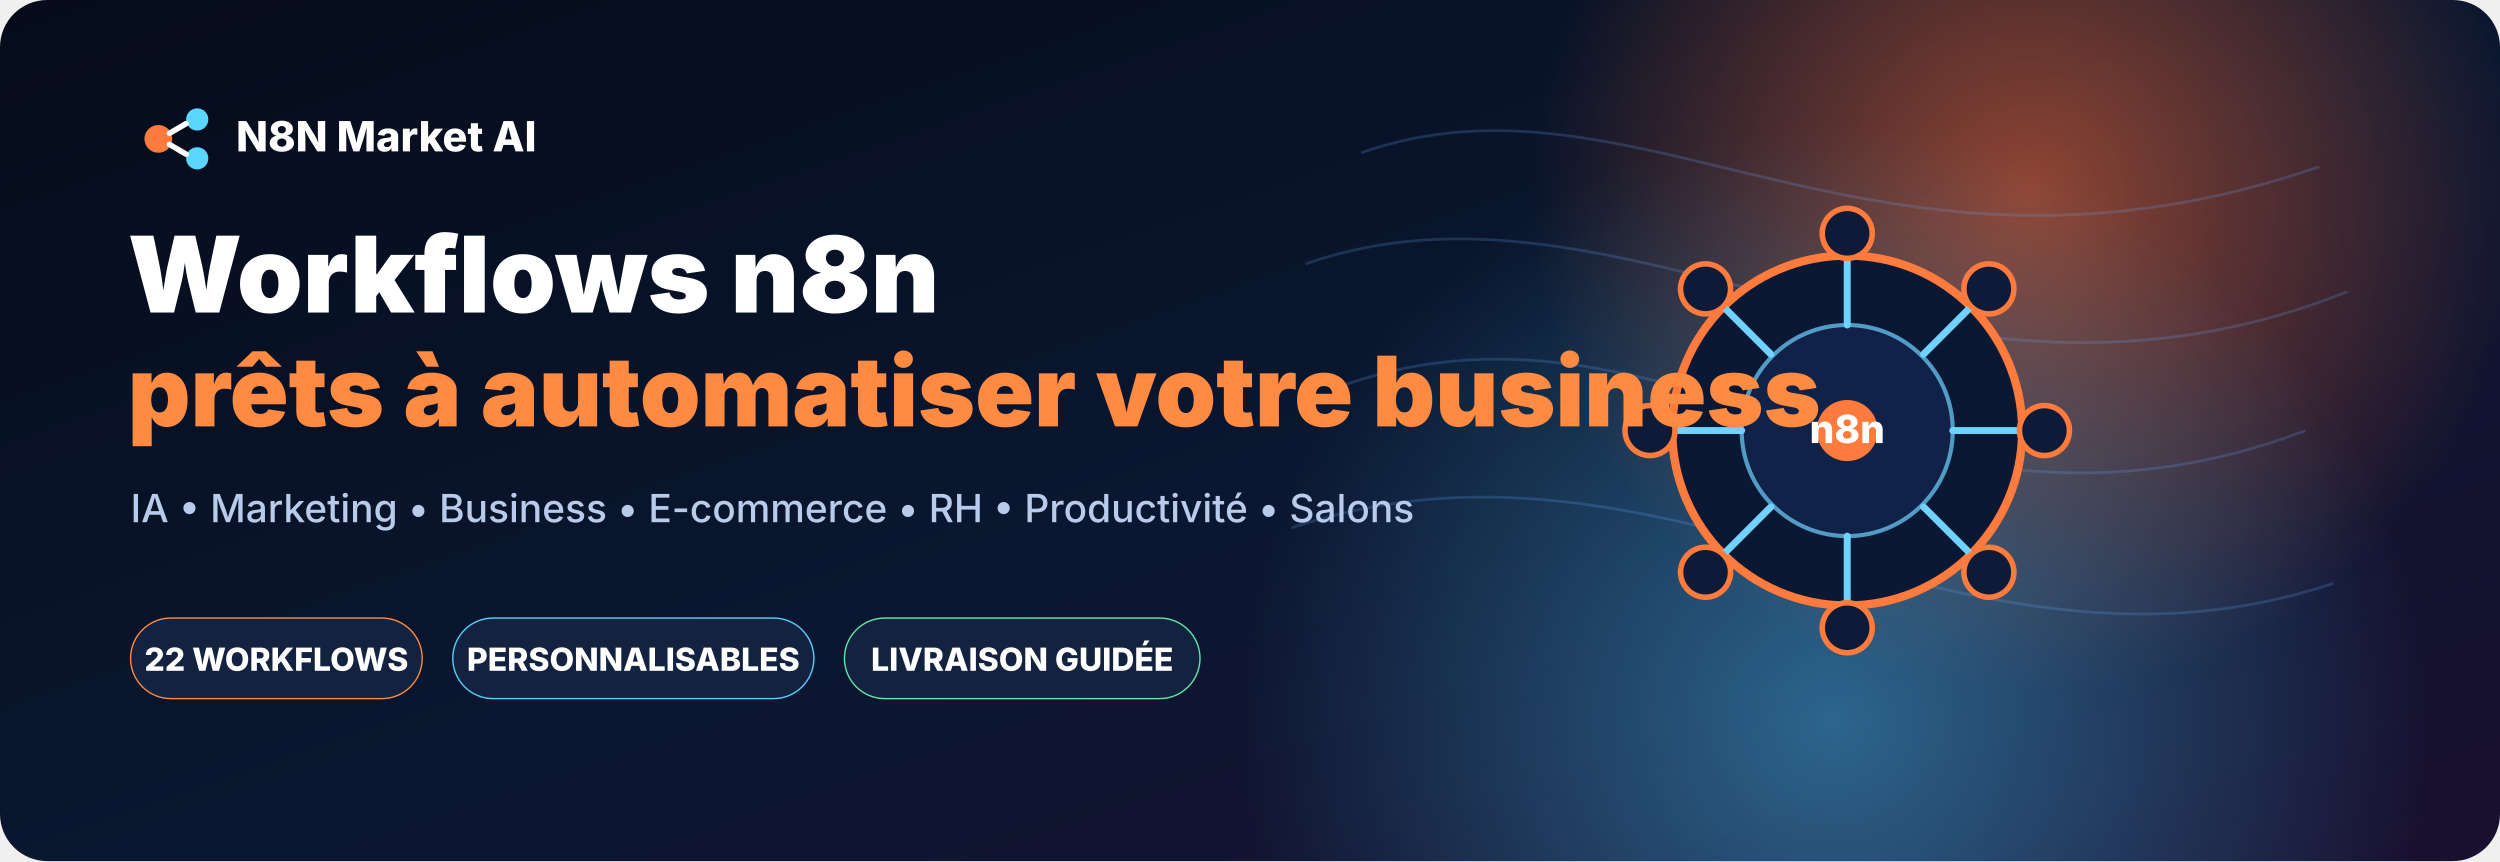
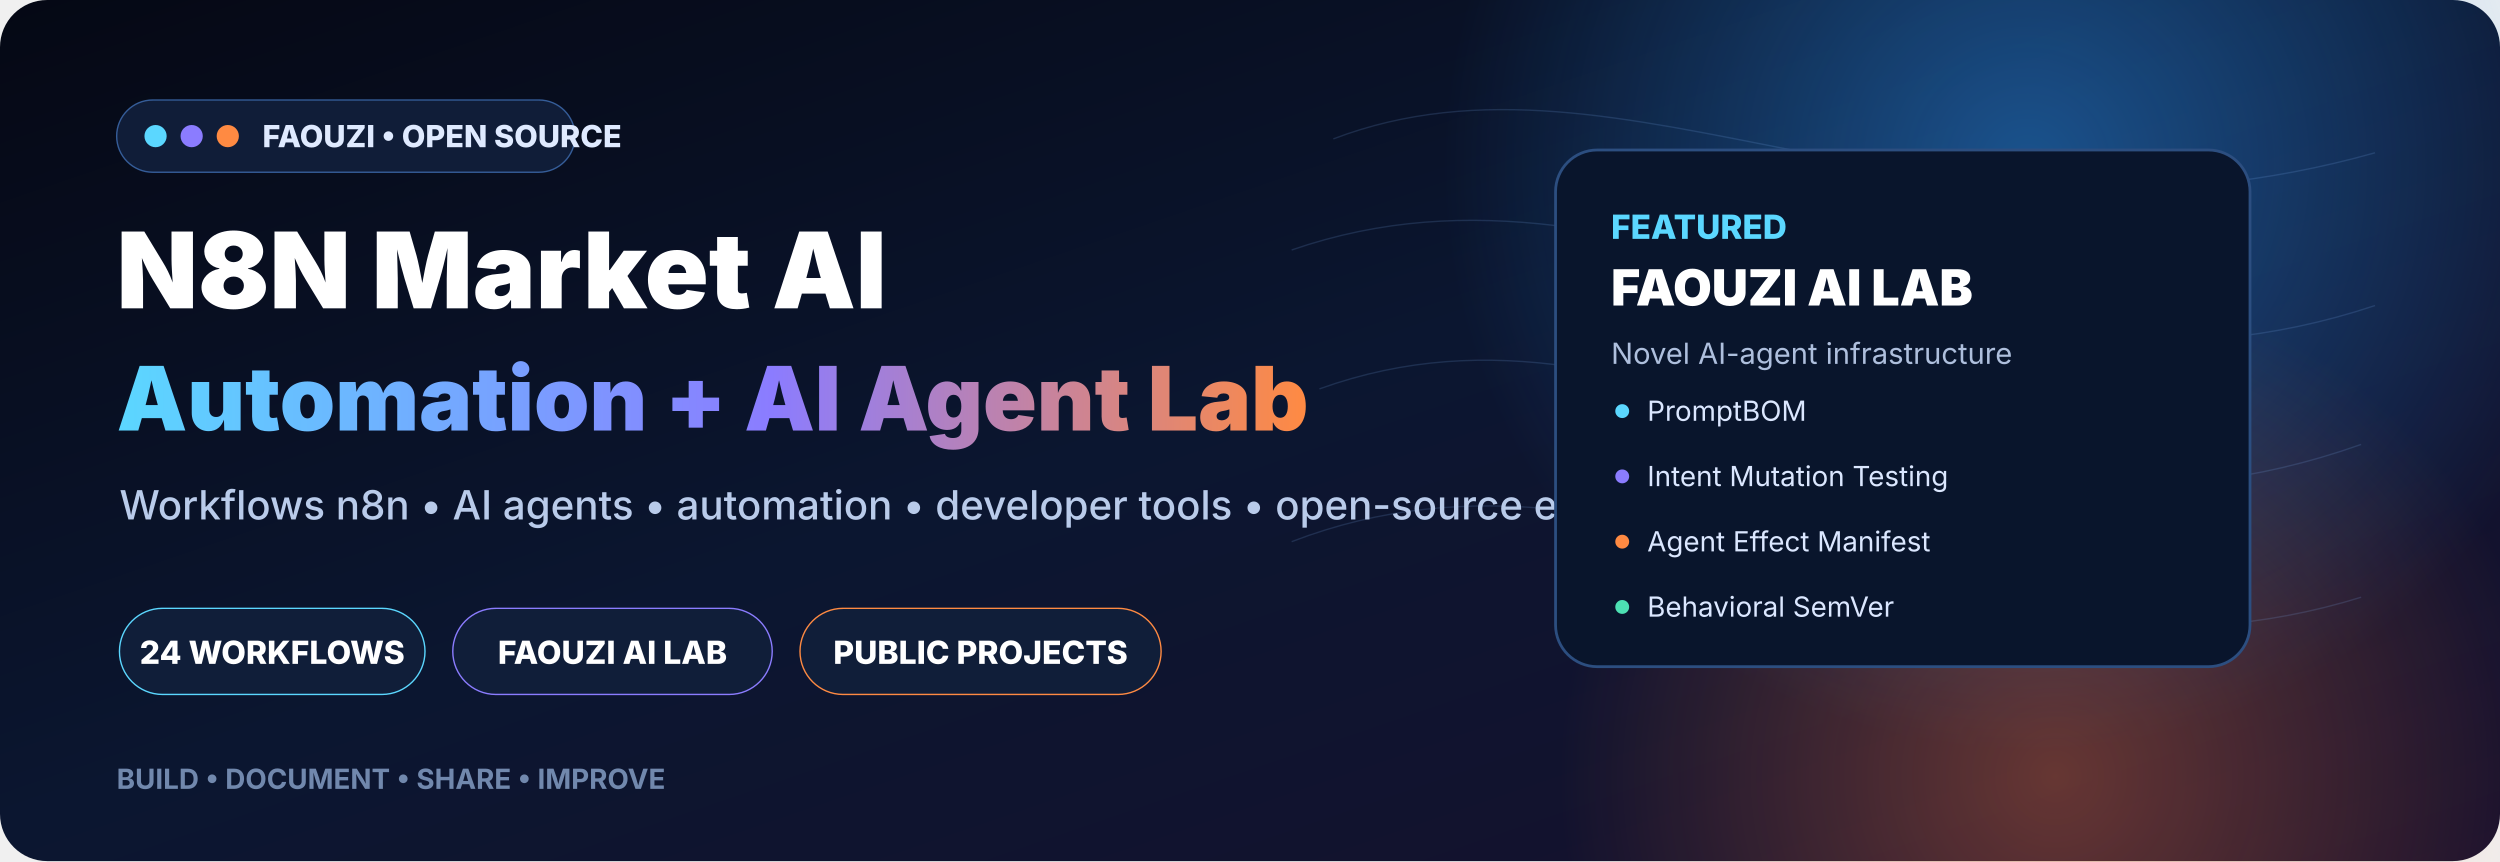
<svg xmlns="http://www.w3.org/2000/svg" width="1800" height="620" viewBox="0 0 1800 620">
  <defs>
    <linearGradient id="bg" x1="0" y1="0" x2="1" y2="1">
-       <stop offset="0" stop-color="#050b19" />
-       <stop offset=".52" stop-color="#0a1730" />
-       <stop offset="1" stop-color="#1a1030" />
+       <stop offset="0" stop-color="#050814" />
+       <stop offset=".48" stop-color="#0b1630" />
+       <stop offset="1" stop-color="#17102d" />
    </linearGradient>
-     <radialGradient id="g1">
-       <stop offset="0" stop-color="#ff6b35" stop-opacity=".55" />
-       <stop offset="1" stop-color="#ff6b35" stop-opacity="0" />
+     <linearGradient id="brand" x1="0" y1="0" x2="1" y2="0">
+       <stop offset="0" stop-color="#5bd7ff" />
+       <stop offset=".55" stop-color="#8b7cff" />
+       <stop offset="1" stop-color="#ff8a42" />
+     </linearGradient>
+     <radialGradient id="blue">
+       <stop offset="0" stop-color="#2d9cff" stop-opacity=".45" />
+       <stop offset="1" stop-color="#2d9cff" stop-opacity="0" />
    </radialGradient>
-     <radialGradient id="g2">
-       <stop offset="0" stop-color="#4cc9ff" stop-opacity=".45" />
-       <stop offset="1" stop-color="#4cc9ff" stop-opacity="0" />
+     <radialGradient id="orange">
+       <stop offset="0" stop-color="#ff7a3d" stop-opacity=".35" />
+       <stop offset="1" stop-color="#ff7a3d" stop-opacity="0" />
    </radialGradient>
  </defs>
  <rect width="1800" height="620" rx="34" fill="url(#bg)" />
-   <circle cx="1460" cy="140" r="360" fill="url(#g1)" />
-   <circle cx="1320" cy="520" r="430" fill="url(#g2)" />
-   <g opacity=".2" stroke="#6fa8ff" stroke-width="2" fill="none">
-     <path d="M980 110 C1180 40 1350 230 1670 120" />
-     <path d="M940 190 C1170 110 1390 330 1690 210" />
-     <path d="M960 280 C1200 190 1370 420 1660 310" />
-     <path d="M930 380 C1200 290 1410 510 1680 420" />
+   <circle cx="1460" cy="120" r="420" fill="url(#blue)" />
+   <circle cx="1480" cy="560" r="360" fill="url(#orange)" />
+   <g opacity=".16" stroke="#84b8ff" fill="none">
+     <path d="M960 100 C1170 20 1390 200 1710 110" />
+     <path d="M930 180 C1190 90 1410 320 1710 220" />
+     <path d="M950 280 C1200 190 1390 430 1700 320" />
+     <path d="M930 390 C1190 290 1410 520 1700 430" />
  </g>
-   <g transform="translate(1080,120)">
-     <circle cx="250" cy="190" r="126" fill="#0b1834" stroke="#ff7a3d" stroke-width="6" />
-     <circle cx="250" cy="190" r="76" fill="#102247" stroke="#6fd2ff" stroke-opacity=".7" stroke-width="3" />
-     <circle cx="250" cy="190" r="22" fill="#ff7a3d" />
-     <g stroke="#6fd2ff" stroke-width="5" stroke-linecap="round">
-       <line x1="250" y1="62" x2="250" y2="114" />
-       <line x1="250" y1="266" x2="250" y2="318" />
-       <line x1="122" y1="190" x2="174" y2="190" />
-       <line x1="326" y1="190" x2="378" y2="190" />
-       <line x1="158" y1="98" x2="195" y2="135" />
-       <line x1="305" y1="245" x2="342" y2="282" />
-       <line x1="342" y1="98" x2="305" y2="135" />
-       <line x1="195" y1="245" x2="158" y2="282" />
+   <g transform="translate(84 72)">
+     <rect width="330" height="52" rx="26" fill="#101d38" stroke="#355d99" />
+     <circle cx="28" cy="26" r="8" fill="#5bd7ff" />
+     <circle cx="54" cy="26" r="8" fill="#8b7cff" />
+     <circle cx="80" cy="26" r="8" fill="#ff8a42" />
+     <text x="105" y="34" font-family="Inter,Segoe UI,Arial,sans-serif" font-size="22" font-weight="800" fill="#dfeaff">FAOUZI • OPEN SOURCE</text>
+   </g>
+   <text x="84" y="222" font-family="Inter,Segoe UI,Arial,sans-serif" font-size="76" font-weight="900" fill="#fff">N8N Market AI</text>
+   <text x="84" y="310" font-family="Inter,Segoe UI,Arial,sans-serif" font-size="64" font-weight="900" fill="url(#brand)">Automation + AI Agent Lab</text>
+   <text x="86" y="374" font-family="Inter,Segoe UI,Arial,sans-serif" font-size="29" font-weight="500" fill="#b9cbea">Workflows n8n • AI agents • automation • developer tools • open-source experiments</text>
+   <g transform="translate(86 438)">
+     <rect width="220" height="62" rx="31" fill="#101e39" stroke="#5bd7ff" />
+     <text x="110" y="40" text-anchor="middle" font-family="Inter,Segoe UI,Arial,sans-serif" font-size="23" font-weight="800" fill="#fff">24 WORKFLOWS</text>
+     <rect x="240" width="230" height="62" rx="31" fill="#101e39" stroke="#8b7cff" />
+     <text x="355" y="40" text-anchor="middle" font-family="Inter,Segoe UI,Arial,sans-serif" font-size="23" font-weight="800" fill="#fff">FAOUZI AI LAB</text>
+     <rect x="490" width="260" height="62" rx="31" fill="#101e39" stroke="#ff8a42" />
+     <text x="620" y="40" text-anchor="middle" font-family="Inter,Segoe UI,Arial,sans-serif" font-size="23" font-weight="800" fill="#fff">PUBLIC PROJECTS</text>
+   </g>
+   <g transform="translate(1120 108)">
+     <rect width="500" height="372" rx="30" fill="#09152c" stroke="#2c4e80" stroke-width="2" />
+     <text x="40" y="64" font-family="Inter,Segoe UI,Arial,sans-serif" font-size="24" font-weight="800" fill="#5bd7ff">FEATURED</text>
+     <text x="40" y="112" font-family="Inter,Segoe UI,Arial,sans-serif" font-size="36" font-weight="900" fill="#fff">FAOUZI AI LAB</text>
+     <text x="40" y="154" font-family="Inter,Segoe UI,Arial,sans-serif" font-size="21" fill="#aebfdd">Novel AI-agent infrastructure</text>
+     <g transform="translate(40 195)" font-family="Inter,Segoe UI,Arial,sans-serif" font-size="20" fill="#dbe7ff">
+       <circle cx="8" cy="-7" r="5" fill="#5bd7ff" />
+       <text x="26">PromptBOM</text>
+       <circle cx="8" cy="40" r="5" fill="#8b7cff" />
+       <text x="26" y="47">Intent Mutation Testing</text>
+       <circle cx="8" cy="87" r="5" fill="#ff8a42" />
+       <text x="26" y="94">Agent Effect Manifest</text>
+       <circle cx="8" cy="134" r="5" fill="#4de0b3" />
+       <text x="26" y="141">Behavioral SemVer</text>
    </g>
-     <g fill="#0d1a38" stroke="#ff7a3d" stroke-width="4">
-       <circle cx="250" cy="48" r="18" />
-       <circle cx="250" cy="332" r="18" />
-       <circle cx="108" cy="190" r="18" />
-       <circle cx="392" cy="190" r="18" />
-       <circle cx="148" cy="88" r="18" />
-       <circle cx="352" cy="88" r="18" />
-       <circle cx="148" cy="292" r="18" />
-       <circle cx="352" cy="292" r="18" />
-     </g>
-     <text x="250" y="199" text-anchor="middle" font-family="Inter,Segoe UI,Arial,sans-serif" font-size="28" font-weight="800" fill="#fff">n8n</text>
  </g>
-   <g transform="translate(92,78)">
-     <circle cx="22" cy="22" r="10" fill="#ff7a3d" />
-     <circle cx="50" cy="8" r="8" fill="#5bd7ff" />
-     <circle cx="50" cy="36" r="8" fill="#5bd7ff" />
-     <path d="M30 18 L42 11 M30 26 L42 33" stroke="#fff" stroke-width="4" stroke-linecap="round" />
-     <text x="78" y="31" font-family="Inter,Segoe UI,Arial,sans-serif" font-size="30" font-weight="800" fill="#fff">N8N Market AI</text>
-   </g>
-   <text x="92" y="225" font-family="Inter,Segoe UI,Arial,sans-serif" font-size="76" font-weight="900" fill="#fff">Workflows n8n</text>
-   <text x="92" y="307" font-family="Inter,Segoe UI,Arial,sans-serif" font-size="70" font-weight="900" fill="#ff8a42">prêts à automatiser votre business</text>
-   <text x="94" y="376" font-family="Inter,Segoe UI,Arial,sans-serif" font-size="28" font-weight="500" fill="#b9cbea">IA • Marketing • Business • E-commerce • RH • Productivité • Salons</text>
-   <g transform="translate(94,445)">
-     <rect width="210" height="58" rx="29" fill="#13233f" stroke="#ff8a42" />
-     <text x="105" y="38" text-anchor="middle" font-family="Inter,Segoe UI,Arial,sans-serif" font-size="23" font-weight="800" fill="#fff">22 WORKFLOWS</text>
-     <rect x="232" width="260" height="58" rx="29" fill="#13233f" stroke="#56cfff" />
-     <text x="362" y="38" text-anchor="middle" font-family="Inter,Segoe UI,Arial,sans-serif" font-size="23" font-weight="800" fill="#fff">PERSONNALISABLES</text>
-     <rect x="514" width="256" height="58" rx="29" fill="#13233f" stroke="#63e6a8" />
-     <text x="642" y="38" text-anchor="middle" font-family="Inter,Segoe UI,Arial,sans-serif" font-size="23" font-weight="800" fill="#fff">LIVRAISON GUIDÉE</text>
-   </g>
+   <text x="84" y="568" font-family="Inter,Segoe UI,Arial,sans-serif" font-size="20" font-weight="700" fill="#7188ad">BUILD • DOCUMENT • SHARE • IMPROVE</text>
</svg>
